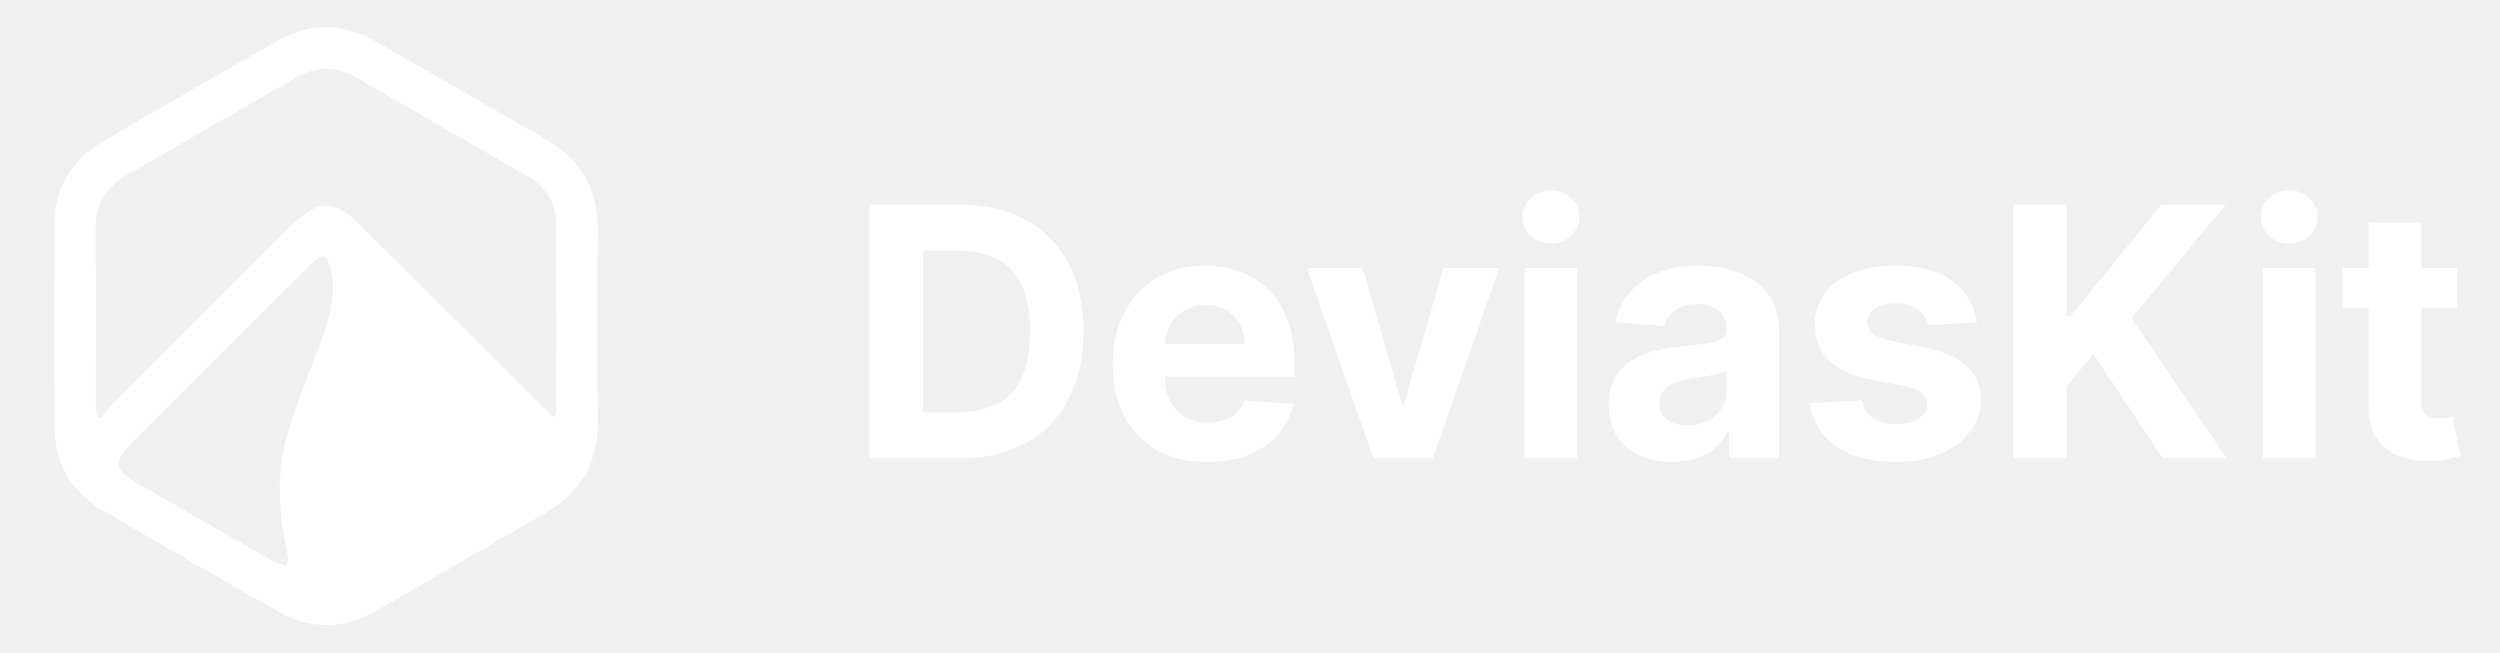
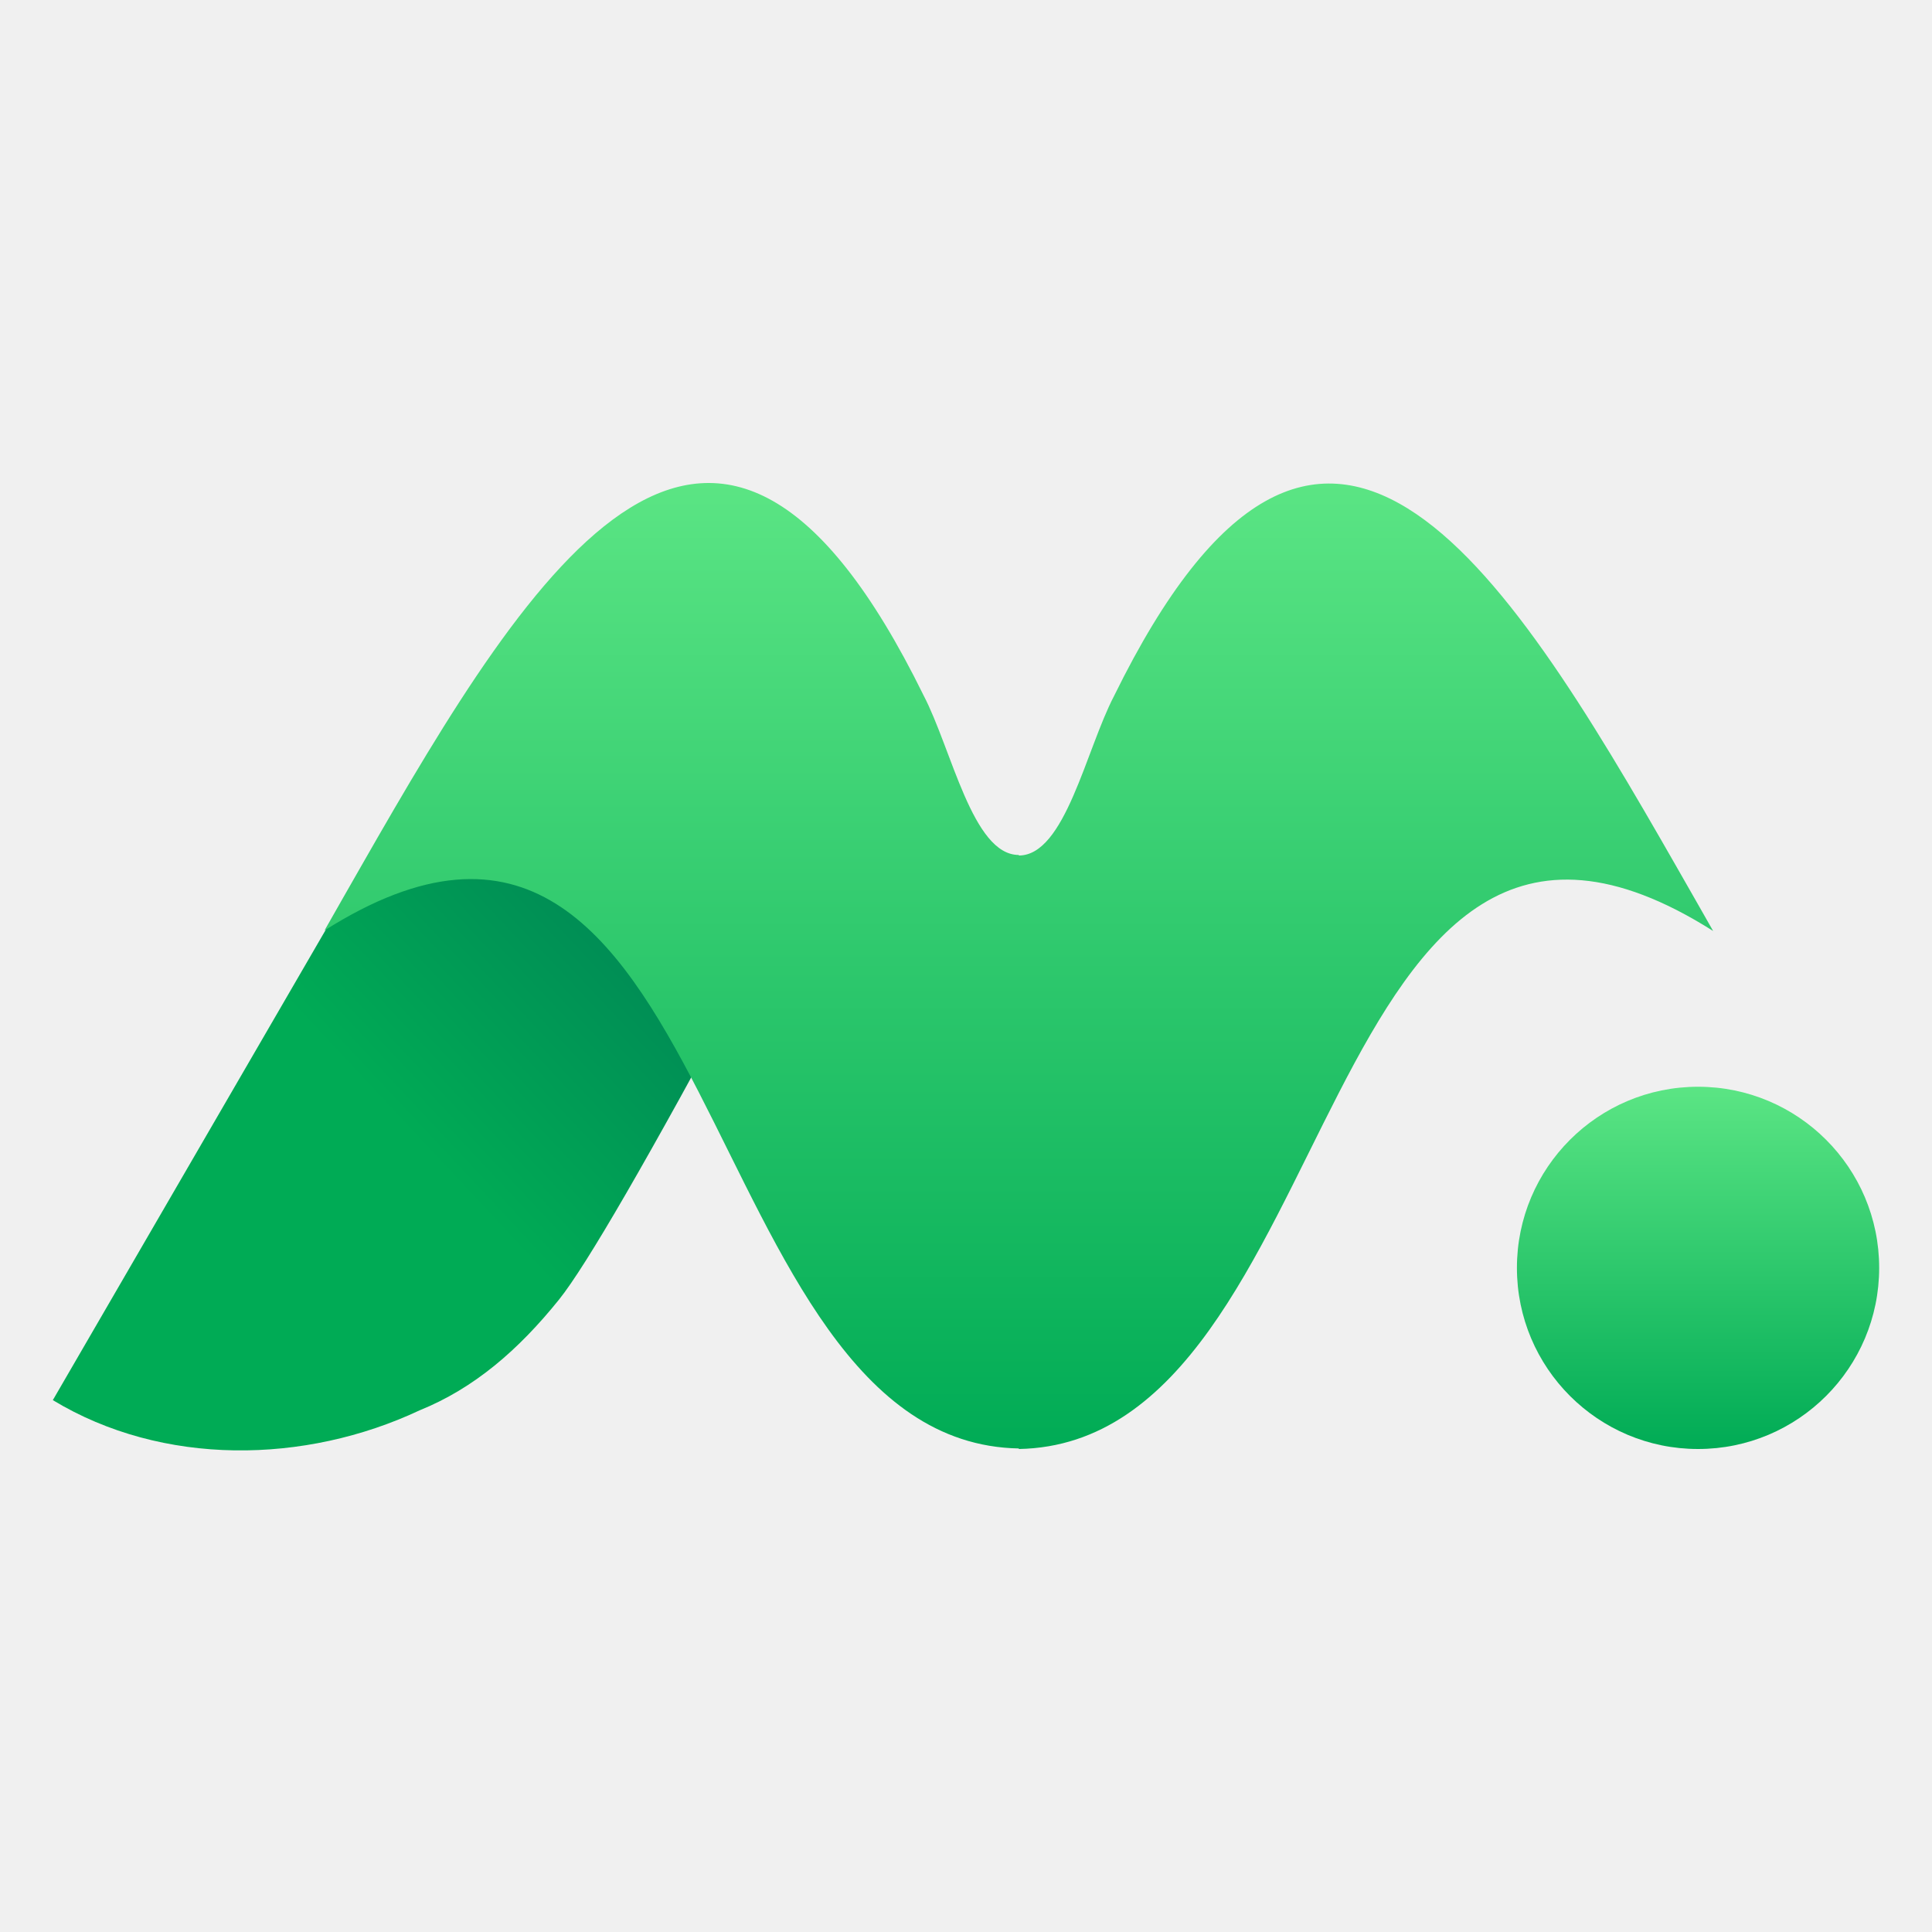
- <svg xmlns="http://www.w3.org/2000/svg" width="230" height="60" viewBox="0 0 230 60" fill="none">
-   <path d="M88.269 42.158H80V18.832H88.337C90.683 18.832 92.703 19.299 94.396 20.233C96.09 21.16 97.392 22.492 98.303 24.231C99.222 25.97 99.681 28.05 99.681 30.473C99.681 32.902 99.222 34.99 98.303 36.737C97.392 38.483 96.082 39.823 94.374 40.757C92.673 41.691 90.638 42.158 88.269 42.158ZM84.932 37.933H88.064C89.522 37.933 90.748 37.675 91.743 37.158C92.745 36.634 93.496 35.826 93.998 34.732C94.507 33.631 94.761 32.211 94.761 30.473C94.761 28.749 94.507 27.34 93.998 26.247C93.496 25.154 92.749 24.349 91.754 23.832C90.759 23.316 89.533 23.058 88.075 23.058H84.932V37.933Z" fill="#ffffff" />
-   <path d="M111.055 42.5C109.256 42.5 107.707 42.136 106.408 41.407C105.118 40.67 104.123 39.63 103.424 38.286C102.726 36.934 102.377 35.336 102.377 33.491C102.377 31.691 102.726 30.112 103.424 28.753C104.123 27.394 105.106 26.335 106.374 25.575C107.65 24.816 109.146 24.436 110.862 24.436C112.016 24.436 113.09 24.622 114.085 24.994C115.087 25.359 115.96 25.909 116.705 26.646C117.456 27.382 118.041 28.309 118.459 29.425C118.876 30.534 119.085 31.832 119.085 33.32V34.653H104.313V31.646H114.518C114.518 30.947 114.366 30.329 114.062 29.789C113.758 29.25 113.337 28.829 112.798 28.525C112.266 28.214 111.648 28.058 110.941 28.058C110.205 28.058 109.552 28.229 108.982 28.571C108.421 28.905 107.98 29.357 107.661 29.926C107.342 30.488 107.179 31.114 107.172 31.805V34.664C107.172 35.53 107.331 36.278 107.65 36.908C107.976 37.538 108.436 38.024 109.028 38.366C109.62 38.707 110.323 38.878 111.135 38.878C111.674 38.878 112.168 38.802 112.616 38.65C113.064 38.499 113.447 38.271 113.766 37.967C114.085 37.663 114.328 37.291 114.495 36.851L118.982 37.147C118.755 38.225 118.288 39.167 117.582 39.972C116.883 40.769 115.979 41.392 114.871 41.84C113.77 42.28 112.498 42.5 111.055 42.5Z" fill="#ffffff" />
-   <path d="M137.931 24.664L131.815 42.158H126.348L120.232 24.664H125.357L128.99 37.181H129.172L132.794 24.664H137.931Z" fill="#ffffff" />
-   <path d="M140.253 42.158V24.664H145.105V42.158H140.253ZM142.691 22.409C141.969 22.409 141.351 22.17 140.834 21.691C140.326 21.205 140.071 20.625 140.071 19.949C140.071 19.28 140.326 18.707 140.834 18.229C141.351 17.743 141.969 17.5 142.691 17.5C143.412 17.5 144.027 17.743 144.536 18.229C145.052 18.707 145.31 19.28 145.31 19.949C145.31 20.625 145.052 21.205 144.536 21.691C144.027 22.17 143.412 22.409 142.691 22.409Z" fill="#ffffff" />
-   <path d="M153.82 42.489C152.704 42.489 151.709 42.295 150.836 41.908C149.963 41.513 149.272 40.932 148.764 40.165C148.262 39.391 148.012 38.426 148.012 37.272C148.012 36.3 148.19 35.484 148.547 34.824C148.904 34.163 149.39 33.631 150.005 33.229C150.62 32.827 151.318 32.523 152.1 32.318C152.89 32.113 153.718 31.969 154.583 31.885C155.601 31.779 156.421 31.68 157.044 31.589C157.666 31.49 158.118 31.346 158.399 31.156C158.68 30.966 158.82 30.685 158.82 30.313V30.245C158.82 29.524 158.592 28.966 158.137 28.571C157.689 28.176 157.051 27.978 156.223 27.978C155.35 27.978 154.655 28.172 154.139 28.559C153.623 28.939 153.281 29.417 153.114 29.994L148.627 29.63C148.854 28.567 149.302 27.648 149.971 26.874C150.639 26.092 151.501 25.492 152.556 25.074C153.619 24.649 154.849 24.436 156.246 24.436C157.218 24.436 158.148 24.55 159.037 24.778C159.933 25.006 160.726 25.359 161.417 25.837C162.116 26.316 162.666 26.931 163.069 27.682C163.471 28.426 163.672 29.319 163.672 30.359V42.158H159.071V39.732H158.934C158.653 40.279 158.277 40.761 157.807 41.179C157.336 41.589 156.77 41.912 156.11 42.147C155.449 42.375 154.686 42.489 153.82 42.489ZM155.21 39.14C155.924 39.14 156.554 39 157.1 38.719C157.647 38.43 158.076 38.043 158.387 37.557C158.699 37.071 158.855 36.521 158.855 35.906V34.049C158.703 34.148 158.494 34.239 158.228 34.322C157.97 34.398 157.678 34.471 157.351 34.539C157.025 34.6 156.698 34.657 156.372 34.71C156.045 34.755 155.749 34.797 155.483 34.835C154.914 34.919 154.416 35.051 153.991 35.234C153.566 35.416 153.236 35.663 153 35.974C152.765 36.278 152.647 36.657 152.647 37.113C152.647 37.773 152.887 38.278 153.365 38.628C153.851 38.969 154.466 39.14 155.21 39.14Z" fill="#ffffff" />
-   <path d="M181.832 29.653L177.39 29.926C177.314 29.546 177.151 29.205 176.9 28.901C176.65 28.59 176.32 28.343 175.91 28.161C175.507 27.971 175.025 27.876 174.463 27.876C173.711 27.876 173.077 28.035 172.561 28.354C172.045 28.666 171.787 29.083 171.787 29.607C171.787 30.025 171.954 30.378 172.288 30.666C172.622 30.955 173.195 31.187 174.008 31.361L177.174 31.999C178.875 32.348 180.143 32.91 180.978 33.685C181.813 34.459 182.231 35.477 182.231 36.737C182.231 37.884 181.893 38.89 181.217 39.755C180.549 40.621 179.63 41.297 178.461 41.783C177.299 42.261 175.959 42.5 174.44 42.5C172.124 42.5 170.279 42.018 168.905 41.054C167.538 40.082 166.737 38.761 166.502 37.09L171.274 36.84C171.418 37.546 171.768 38.085 172.322 38.457C172.876 38.821 173.586 39.004 174.452 39.004C175.302 39.004 175.986 38.84 176.502 38.514C177.026 38.18 177.291 37.751 177.299 37.227C177.291 36.786 177.105 36.426 176.741 36.145C176.377 35.856 175.815 35.636 175.055 35.484L172.026 34.881C170.317 34.539 169.045 33.947 168.21 33.104C167.383 32.261 166.969 31.187 166.969 29.881C166.969 28.757 167.273 27.789 167.88 26.976C168.495 26.164 169.357 25.537 170.465 25.097C171.582 24.657 172.888 24.436 174.383 24.436C176.593 24.436 178.332 24.903 179.6 25.837C180.875 26.771 181.62 28.043 181.832 29.653Z" fill="#ffffff" />
-   <path d="M185.216 42.158V18.832H190.148V29.117H190.456L198.85 18.832H204.761L196.105 29.277L204.863 42.158H198.964L192.574 32.568L190.148 35.529V42.158H185.216Z" fill="#ffffff" />
-   <path d="M208.174 42.158V24.664H213.026V42.158H208.174ZM210.611 22.409C209.89 22.409 209.271 22.17 208.755 21.691C208.246 21.205 207.992 20.625 207.992 19.949C207.992 19.28 208.246 18.707 208.755 18.229C209.271 17.743 209.89 17.5 210.611 17.5C211.333 17.5 211.948 17.743 212.456 18.229C212.973 18.707 213.231 19.28 213.231 19.949C213.231 20.625 212.973 21.205 212.456 21.691C211.948 22.17 211.333 22.409 210.611 22.409Z" fill="#ffffff" />
-   <path d="M226.057 24.664V28.309H215.522V24.664H226.057ZM217.914 20.473H222.766V36.782C222.766 37.23 222.834 37.58 222.971 37.83C223.108 38.073 223.297 38.244 223.54 38.343C223.791 38.441 224.08 38.491 224.406 38.491C224.634 38.491 224.862 38.472 225.089 38.434C225.317 38.389 225.492 38.354 225.613 38.331L226.376 41.942C226.133 42.018 225.792 42.105 225.352 42.204C224.911 42.31 224.376 42.375 223.745 42.398C222.576 42.443 221.551 42.288 220.67 41.931C219.797 41.574 219.117 41.019 218.632 40.268C218.146 39.516 217.907 38.567 217.914 37.42V20.473Z" fill="#ffffff" />
-   <path d="M49.976 47.319C48.691 48.053 34.492 56.276 34.492 56.276C31.551 57.88 28.559 57.935 25.628 56.276C20.193 53.199 14.773 50.094 9.395 46.919C6.514 45.219 5.02 42.611 5.013 39.235C4.999 33.05 4.992 26.864 5.016 20.679C5.03 17.302 6.567 14.719 9.45 13.023C14.788 9.884 20.162 6.804 25.549 3.749C28.529 2.058 31.568 2.094 34.547 3.797C39.787 6.793 45.018 9.806 50.242 12.829C53.419 14.667 55.021 17.394 54.993 21.106C54.948 26.977 54.931 32.849 54.999 38.719C55.045 42.634 53.334 45.412 49.976 47.319ZM19.174 11.773C16.72 13.191 14.281 14.636 11.807 16.02C9.788 17.149 8.775 18.777 8.796 21.128C8.843 26.474 8.808 31.821 8.814 37.168C8.815 37.55 8.883 37.932 8.919 38.314C9.034 38.378 9.149 38.443 9.263 38.508C9.621 38.063 9.942 37.582 10.343 37.181C15.683 31.833 21.034 26.497 26.382 21.158C29.374 18.172 30.61 18.163 33.557 21.104C38.943 26.48 44.328 31.857 49.718 37.23C50.107 37.618 50.527 37.977 51.011 38.422C51.098 38.115 51.172 37.977 51.172 37.839C51.175 32.073 51.178 26.307 51.165 20.541C51.161 18.569 50.165 17.165 48.504 16.205C43.279 13.183 38.043 10.181 32.817 7.161C30.917 6.063 29.05 6.065 27.152 7.18C24.573 8.695 21.972 10.174 19.174 11.773ZM22.6 30.295C19.041 33.849 15.477 37.4 11.924 40.961C10.478 42.41 10.577 43.253 12.31 44.255C16.483 46.67 20.66 49.078 24.847 51.469C25.294 51.724 25.816 51.847 26.359 52.053C26.447 51.66 26.523 51.507 26.506 51.364C26.462 51.002 26.38 50.645 26.308 50.286C25.617 46.858 25.447 43.39 26.418 40.026C27.285 37.024 28.538 34.135 29.607 31.191C30.363 29.108 30.971 26.995 30.405 24.754C30.058 23.378 29.672 23.268 28.662 24.259C26.68 26.204 24.725 28.177 22.6 30.295Z" fill="#ffffff" />
+ <svg xmlns="http://www.w3.org/2000/svg" height="512" viewBox="0 0 512 512" width="512">
+   <linearGradient id="a" x1="100%" x2="50%" y1="5.663%" y2="50%">
+     <stop offset="0" stop-color="#007b55" />
+     <stop offset="1" stop-color="#00ab55" />
+   </linearGradient>
+   <linearGradient id="b" x1="50%" x2="50%" y1="0%" y2="100%">
+     <stop offset="0" stop-color="#5be584" />
+     <stop offset="1" stop-color="#00ab55" />
+   </linearGradient>
+   <g fill="none" fill-rule="evenodd" transform="translate(14 128)">
+     <path d="m92.807 83.107c44.289 22.889 46.308 23.935 46.401 23.98.012.009.642.333 44.793 23.153-26.072 48.54-42.693 77.266-49.868 86.179-10.759 13.37-22.495 23.493-36.93 29.334-30.346 14.262-68.07 14.929-97.202-2.704z" fill="url(#a)" />
+     <g fill="url(#b)">
+       <path d="m430.31 101.726c-46.271-80.956-94.1-157.228-149.043-45.344-7.516 14.383-12.995 42.337-25.267 42.337v-.142c-12.272 0-17.749-27.953-25.265-42.337-54.945-111.885-102.774-35.612-149.045 45.344-3.482 6.105-6.827 11.932-9.69 16.996 106.038-67.127 97.11 135.666 184 137.278v.142c86.891-1.611 77.962-204.405 184-137.28-2.861-5.062-6.206-10.889-9.69-16.994" />
+       <path d="m436 256c26.509 0 48-21.491 48-48s-21.491-48-48-48-48 21.491-48 48 21.491 48 48 48" />
+     </g>
+   </g>
</svg>
